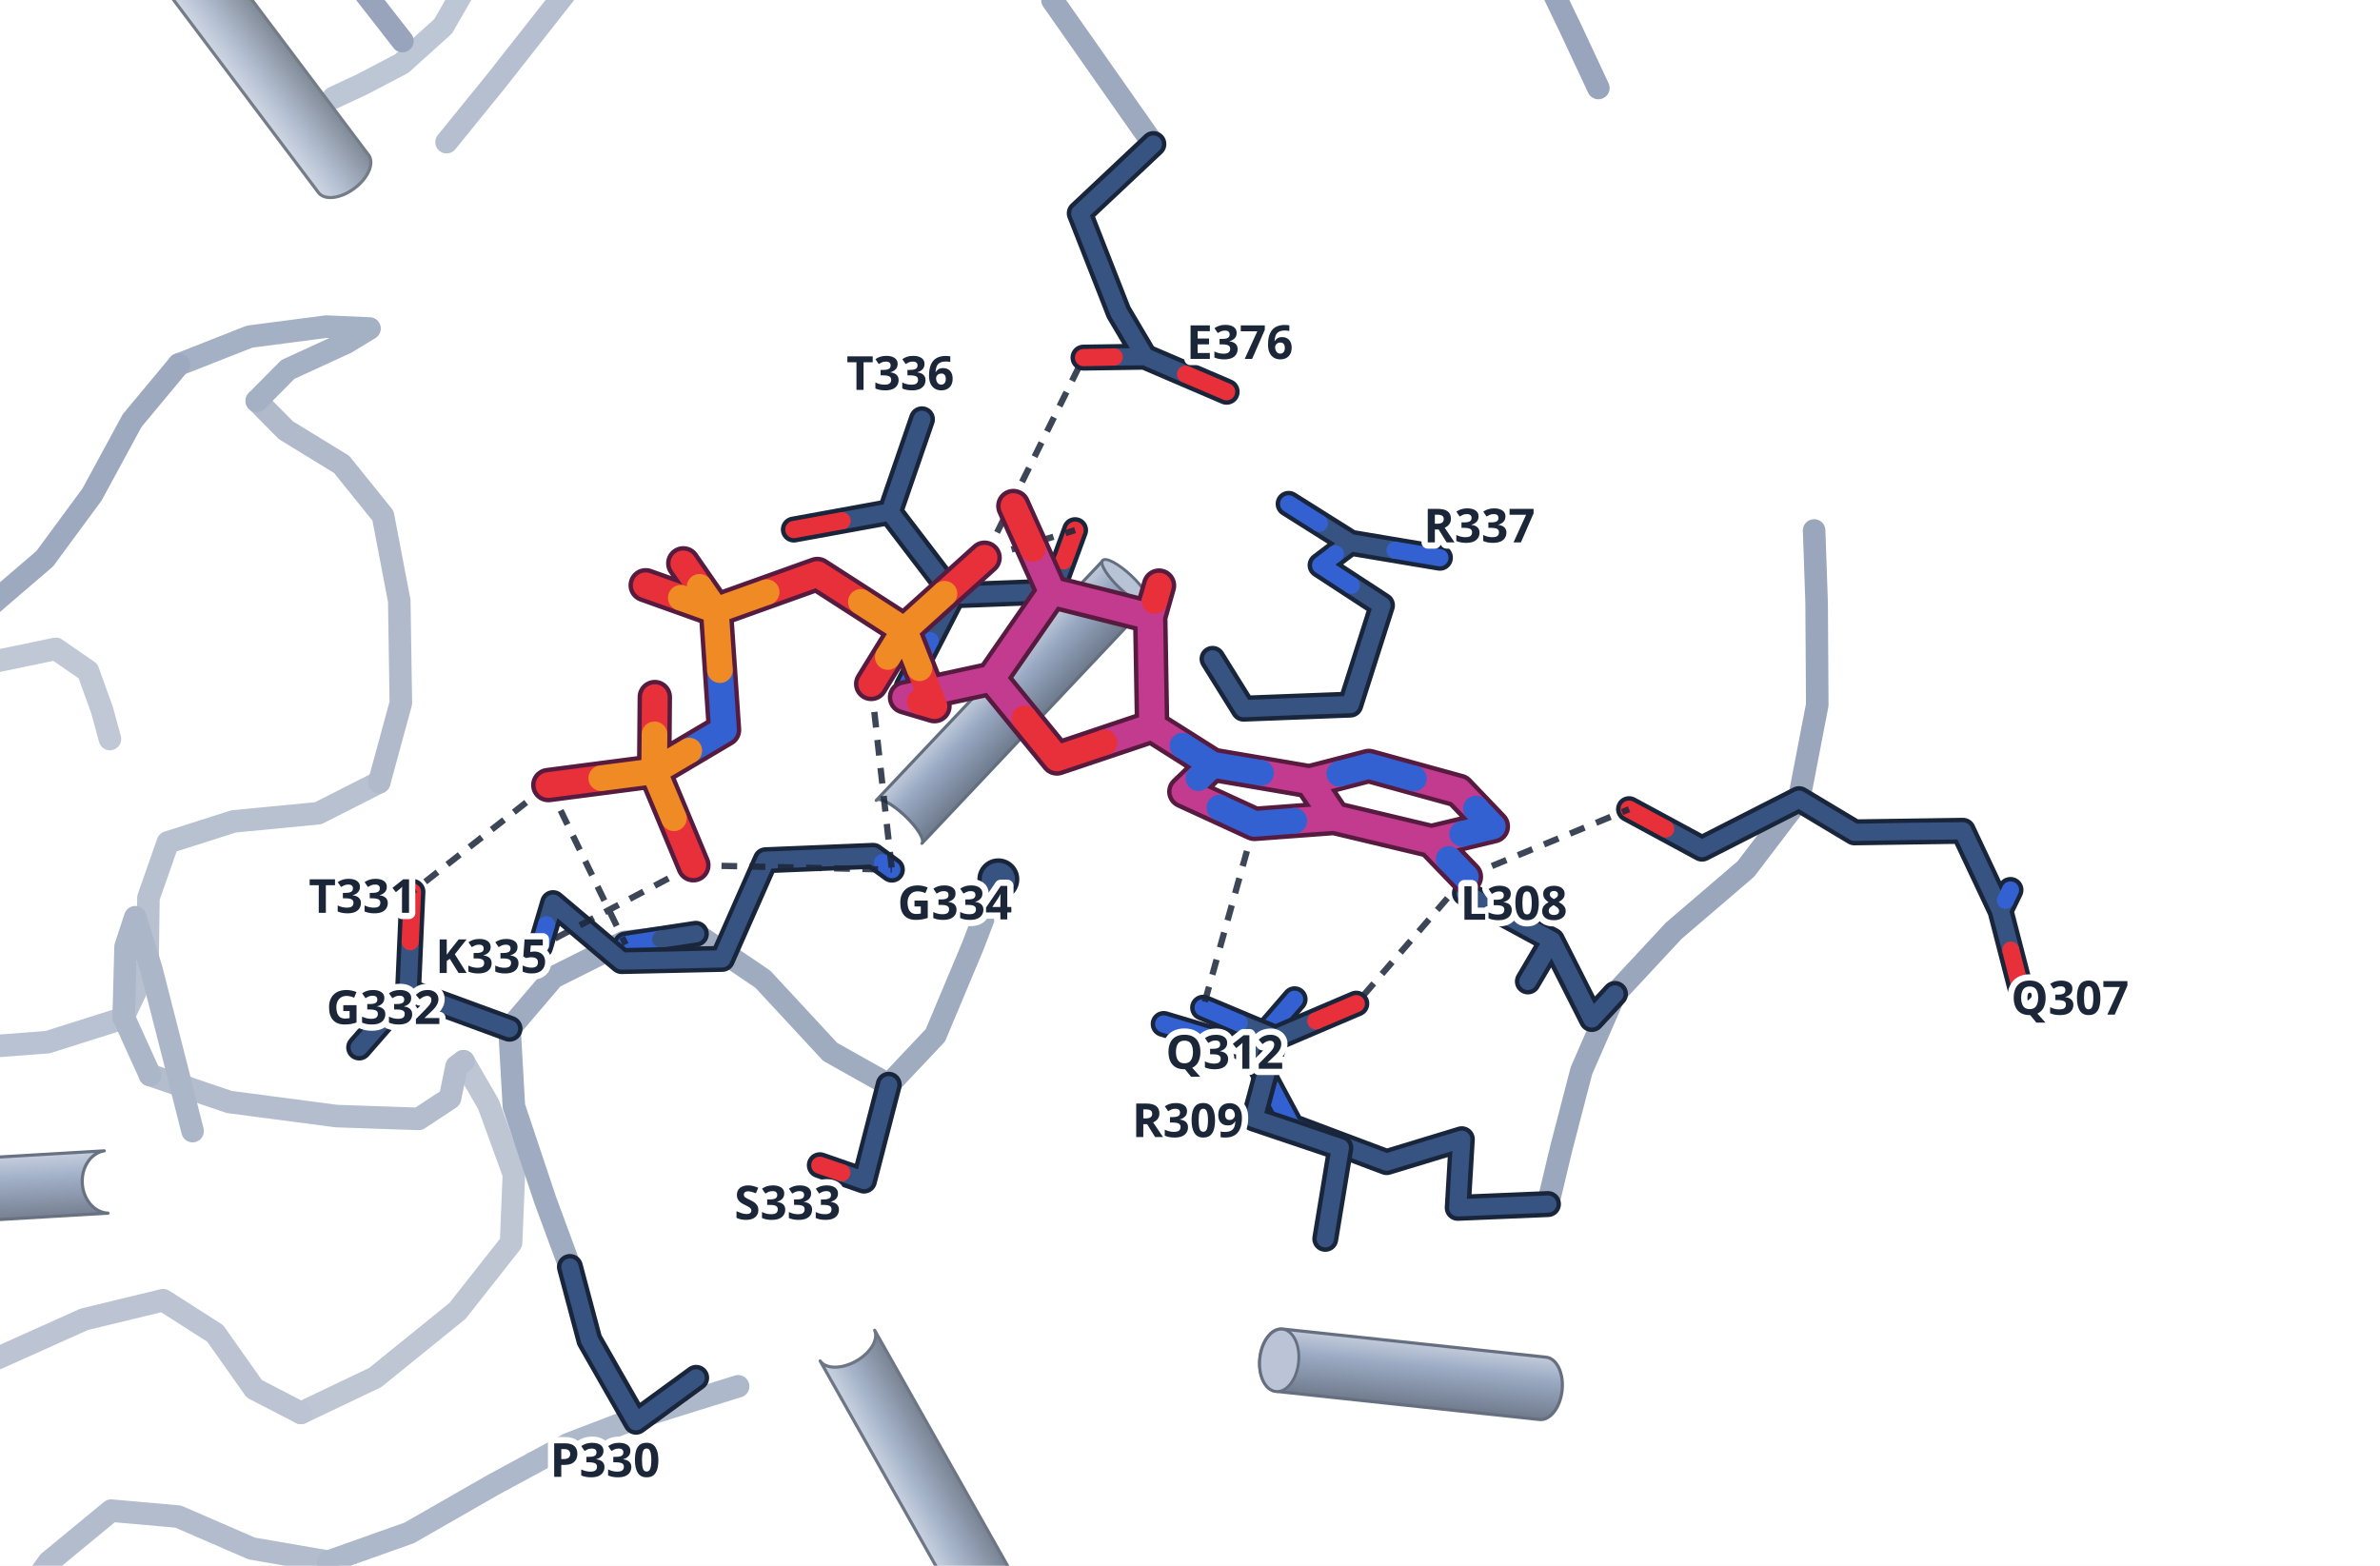
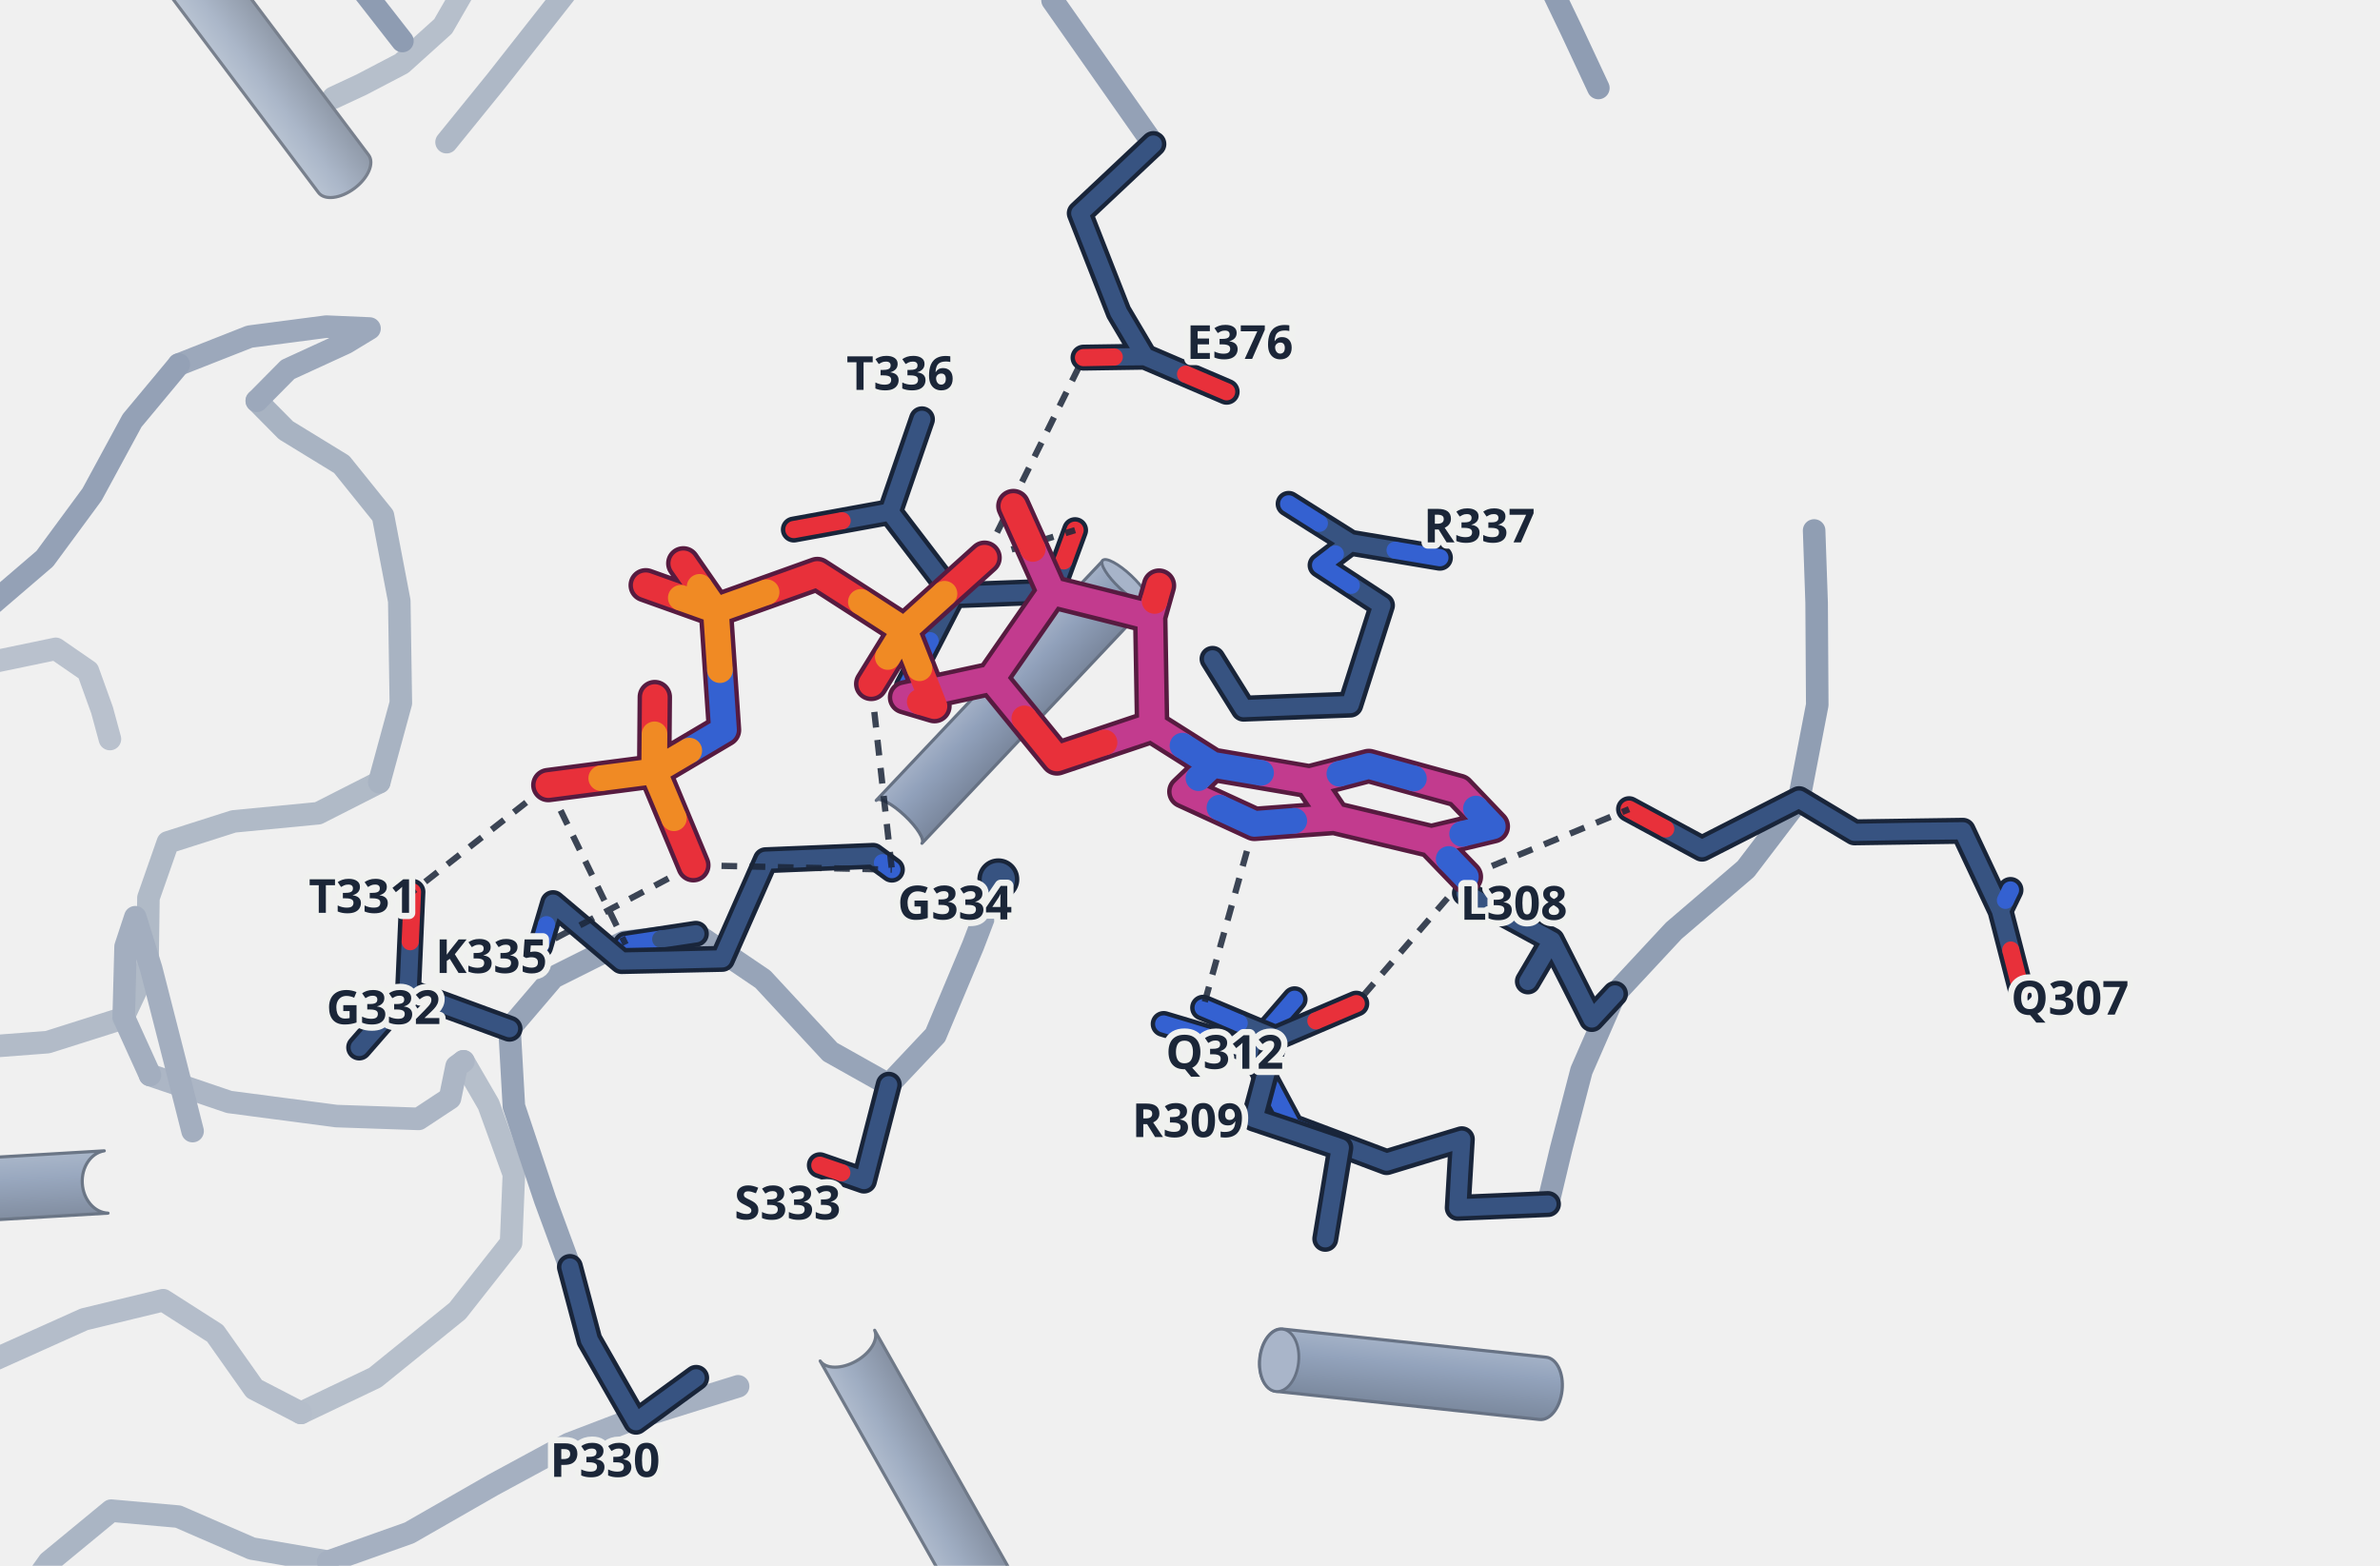
<svg xmlns="http://www.w3.org/2000/svg" width="760" height="500" viewBox="0 0 760 500" font-family="'Hiragino Sans','Hiragino Kaku Gothic ProN','Noto Sans JP','Yu Gothic',Meiryo,sans-serif">
-   <rect width="760" height="500" fill="#FFFFFF" />
  <defs>
    <clipPath id="site-clip">
      <rect width="760" height="500" />
    </clipPath>
  </defs>
  <g clip-path="url(#site-clip)">
-     <polyline points="35.1,236.0 32.6,226.8 28.1,214.3 17.8,207.2 -2.4,211.4 -28.5,221.0 -51.6,226.8" stroke="#c0c8d6" stroke-width="7.2" fill="none" stroke-linecap="round" stroke-linejoin="round" />
-     <polyline points="148.0,338.9 156.0,352.7 164.1,375.0 163.2,396.9 146.1,418.6 119.8,439.9 96.1,451.2" stroke="#bec6d4" stroke-width="7.2" fill="none" stroke-linecap="round" stroke-linejoin="round" />
-     <polyline points="180.2,-61.2 169.0,-44.1 155.1,-15.2 141.5,8.4 128.3,20.3 115.5,27.0 106.5,31.2" stroke="#bdc6d4" stroke-width="7.2" fill="none" stroke-linecap="round" stroke-linejoin="round" />
-     <polyline points="96.1,451.2 81.2,443.5 68.7,425.8 52.1,415.2 26.9,421.3 -2.5,434.5 -29.2,444.0" stroke="#bcc4d3" stroke-width="7.2" fill="none" stroke-linecap="round" stroke-linejoin="round" />
-     <polyline points="39.2,325.2 15.2,332.8 -16.3,335.2 -43.5,335.4 -62.3,333.2 -76.7,328.8 -86.4,325.4" stroke="#b9c2d2" stroke-width="7.2" fill="none" stroke-linecap="round" stroke-linejoin="round" />
-     <polyline points="121.1,249.8 101.6,259.7 74.6,262.3 53.6,269.0 47.4,286.7 47.1,308.5 39.2,325.2" stroke="#b8c1d0" stroke-width="7.2" fill="none" stroke-linecap="round" stroke-linejoin="round" />
-     <polyline points="-51.6,226.8 -69.7,224.1 -85.0,217.6 -95.4,212.6" stroke="#b7c1d0" stroke-width="7.2" fill="none" stroke-linecap="round" stroke-linejoin="round" />
-     <polyline points="-29.2,444.0 -52.3,444.7 -72.7,441.7 -86.7,439.2" stroke="#b6bfcf" stroke-width="7.2" fill="none" stroke-linecap="round" stroke-linejoin="round" />
-     <polyline points="142.6,45.4 158.5,25.8 180.2,-1.8 194.5,-25.4 195.5,-43.8 189.2,-58.3 180.2,-61.2" stroke="#b6bfcf" stroke-width="7.2" fill="none" stroke-linecap="round" stroke-linejoin="round" />
-     <polyline points="47.9,343.3 73.2,351.9 107.4,356.4 133.7,357.3 143.7,350.7 145.8,340.5 148.0,338.9" stroke="#b3bdce" stroke-width="7.2" fill="none" stroke-linecap="round" stroke-linejoin="round" />
-     <polyline points="104.8,498.7 80.4,494.5 56.9,484.3 35.5,482.4 15.6,498.8 -2.1,523.6 -14.3,541.7" stroke="#b2bccd" stroke-width="7.2" fill="none" stroke-linecap="round" stroke-linejoin="round" />
+     <polyline points="35.1,236.0 32.6,226.8 28.1,214.3 17.8,207.2 -2.4,211.4 -28.5,221.0 -51.6,226.8" stroke="#b9c1cd" stroke-width="7.2" fill="none" stroke-linecap="round" stroke-linejoin="round" />
+     <polyline points="148.0,338.9 156.0,352.7 164.1,375.0 163.2,396.9 146.1,418.6 119.8,439.9 96.1,451.2" stroke="#b6bfcb" stroke-width="7.2" fill="none" stroke-linecap="round" stroke-linejoin="round" />
+     <polyline points="180.2,-61.2 169.0,-44.1 155.1,-15.2 141.5,8.4 128.3,20.3 115.5,27.0 106.5,31.2" stroke="#b6bfcb" stroke-width="7.2" fill="none" stroke-linecap="round" stroke-linejoin="round" />
+     <polyline points="96.1,451.2 81.2,443.5 68.7,425.8 52.1,415.2 26.9,421.3 -2.5,434.5 -29.2,444.0" stroke="#b4bdca" stroke-width="7.2" fill="none" stroke-linecap="round" stroke-linejoin="round" />
+     <polyline points="39.2,325.2 15.2,332.8 -16.3,335.2 -43.5,335.4 -62.3,333.2 -76.7,328.8 -86.4,325.4" stroke="#b2bbc8" stroke-width="7.2" fill="none" stroke-linecap="round" stroke-linejoin="round" />
+     <polyline points="121.1,249.8 101.6,259.7 74.6,262.3 53.6,269.0 47.4,286.7 47.1,308.5 39.2,325.2" stroke="#b0bac7" stroke-width="7.2" fill="none" stroke-linecap="round" stroke-linejoin="round" />
+     <polyline points="-51.6,226.8 -69.7,224.1 -85.0,217.6 -95.4,212.6" stroke="#b0b9c7" stroke-width="7.2" fill="none" stroke-linecap="round" stroke-linejoin="round" />
+     <polyline points="-29.2,444.0 -52.3,444.7 -72.7,441.7 -86.7,439.2" stroke="#aeb8c6" stroke-width="7.2" fill="none" stroke-linecap="round" stroke-linejoin="round" />
+     <polyline points="142.6,45.4 158.5,25.8 180.2,-1.8 194.5,-25.4 195.5,-43.8 189.2,-58.3 180.2,-61.2" stroke="#aeb8c6" stroke-width="7.2" fill="none" stroke-linecap="round" stroke-linejoin="round" />
+     <polyline points="47.9,343.3 73.2,351.9 107.4,356.4 133.7,357.3 143.7,350.7 145.8,340.5 148.0,338.9" stroke="#acb6c5" stroke-width="7.2" fill="none" stroke-linecap="round" stroke-linejoin="round" />
+     <polyline points="104.8,498.7 80.4,494.5 56.9,484.3 35.5,482.4 15.6,498.8 -2.1,523.6 -14.3,541.7" stroke="#aab5c4" stroke-width="7.2" fill="none" stroke-linecap="round" stroke-linejoin="round" />
    <defs>
      <linearGradient id="c5" gradientUnits="userSpaceOnUse" x1="37.9" y1="-23.3" x2="53.9" y2="-35.3">
-         <stop offset="0" stop-color="#d0d7e3" />
-         <stop offset="0.35" stop-color="#b3bfd2" />
-         <stop offset="1" stop-color="#818a97" />
+         <stop offset="0" stop-color="#b8c3d2" />
+         <stop offset="0.35" stop-color="#abb7c9" />
+         <stop offset="1" stop-color="#909aa9" />
      </linearGradient>
    </defs>
-     <path d="M-25.9,-108.2 L101.7,61.5 A5.8,10.0 53.1 0 0 117.7,49.5 L-9.9,-120.2 A5.8,10.0 53.1 0 0 -25.9,-108.2 Z" fill="url(#c5)" stroke="#747c88" stroke-width="1" stroke-linejoin="round" />
-     <ellipse cx="-17.9" cy="-114.2" rx="5.8" ry="10.0" transform="rotate(53.1 -17.9 -114.2)" fill="#cad2e0" stroke="#747c88" stroke-width="0.9" />
-     <polyline points="82.0,128.0 91.3,137.4 109.1,148.3 122.3,164.7 127.5,191.9 128.0,224.5 121.1,249.8" stroke="#b0bacb" stroke-width="7.2" fill="none" stroke-linecap="round" stroke-linejoin="round" />
-     <polyline points="235.7,442.7 222.5,446.8 203.3,452.8 181.6,461.1 157.4,474.2 130.7,489.5 104.8,498.7" stroke="#adb8ca" stroke-width="7.2" fill="none" stroke-linecap="round" stroke-linejoin="round" />
-     <polyline points="61.5,361.2 55.9,339.1 48.3,309.4 43.2,292.9 40.1,302.3 39.5,324.8 47.9,343.3" stroke="#abb6c8" stroke-width="7.2" fill="none" stroke-linecap="round" stroke-linejoin="round" />
-     <polyline points="57.1,116.4 79.7,107.5 104.2,104.3 118.0,104.9 110.4,109.5 91.9,118.0 82.0,128.0" stroke="#a4b0c4" stroke-width="7.2" fill="none" stroke-linecap="round" stroke-linejoin="round" />
+     <path d="M-25.9,-108.2 L101.7,61.5 A5.8,10.0 53.1 0 0 117.7,49.5 L-9.9,-120.2 A5.8,10.0 53.1 0 0 -25.9,-108.2 Z" fill="url(#c5)" stroke="#78808d" stroke-width="1" stroke-linejoin="round" />
+     <ellipse cx="-17.9" cy="-114.2" rx="5.8" ry="10.0" transform="rotate(53.1 -17.9 -114.2)" fill="#bcc5d4" stroke="#78808d" stroke-width="0.9" />
+     <polyline points="82.0,128.0 91.3,137.4 109.1,148.3 122.3,164.7 127.5,191.9 128.0,224.5 121.1,249.8" stroke="#a8b3c2" stroke-width="7.2" fill="none" stroke-linecap="round" stroke-linejoin="round" />
+     <polyline points="235.7,442.7 222.5,446.8 203.3,452.8 181.6,461.1 157.4,474.2 130.7,489.5 104.8,498.7" stroke="#a5b0c1" stroke-width="7.2" fill="none" stroke-linecap="round" stroke-linejoin="round" />
+     <polyline points="61.5,361.2 55.9,339.1 48.3,309.4 43.2,292.9 40.1,302.3 39.5,324.8 47.9,343.3" stroke="#a3aebf" stroke-width="7.2" fill="none" stroke-linecap="round" stroke-linejoin="round" />
+     <polyline points="57.1,116.4 79.7,107.5 104.2,104.3 118.0,104.9 110.4,109.5 91.9,118.0 82.0,128.0" stroke="#9ca8bb" stroke-width="7.2" fill="none" stroke-linecap="round" stroke-linejoin="round" />
    <defs>
      <linearGradient id="c4" gradientUnits="userSpaceOnUse" x1="316.1" y1="530.5" x2="333.5" y2="520.7">
-         <stop offset="0" stop-color="#c8d1df" />
-         <stop offset="0.35" stop-color="#a7b5cb" />
-         <stop offset="1" stop-color="#788292" />
+         <stop offset="0" stop-color="#aebacc" />
+         <stop offset="0.35" stop-color="#9fadc2" />
+         <stop offset="1" stop-color="#8691a3" />
      </linearGradient>
    </defs>
-     <path d="M370.2,626.5 L261.9,434.6 A6.0,10.0 -119.4 0 0 279.3,424.8 L387.6,616.7 A6.0,10.0 -119.4 0 0 370.2,626.5 Z" fill="url(#c4)" stroke="#6d7684" stroke-width="1" stroke-linejoin="round" />
-     <ellipse cx="378.9" cy="621.6" rx="6.0" ry="10.0" transform="rotate(-119.4 378.9 621.6)" fill="#c1cbdb" stroke="#6d7684" stroke-width="0.9" />
-     <polyline points="-172.9,164.8 -150.1,155.6 -118.1,143.9 -90.7,142.5 -74.6,163.1 -63.1,194.0 -49.1,213.2" stroke="#a1adc2" stroke-width="7.2" fill="none" stroke-linecap="round" stroke-linejoin="round" />
-     <polyline points="222.2,298.2 243.6,312.7 265.1,335.9 283.8,346.4 298.7,330.6 310.7,302.0 318.8,280.8" stroke="#9facc0" stroke-width="7.2" fill="none" stroke-linecap="round" stroke-linejoin="round" />
+     <path d="M370.2,626.5 L261.9,434.6 A6.0,10.0 -119.4 0 0 279.3,424.8 L387.6,616.7 A6.0,10.0 -119.4 0 0 370.2,626.5 Z" fill="url(#c4)" stroke="#6f7988" stroke-width="1" stroke-linejoin="round" />
+     <ellipse cx="378.9" cy="621.6" rx="6.0" ry="10.0" transform="rotate(-119.4 378.9 621.6)" fill="#b2bdce" stroke="#6f7988" stroke-width="0.9" />
+     <polyline points="-172.9,164.8 -150.1,155.6 -118.1,143.9 -90.7,142.5 -74.6,163.1 -63.1,194.0 -49.1,213.2" stroke="#99a5b9" stroke-width="7.2" fill="none" stroke-linecap="round" stroke-linejoin="round" />
+     <polyline points="222.2,298.2 243.6,312.7 265.1,335.9 283.8,346.4 298.7,330.6 310.7,302.0 318.8,280.8" stroke="#97a4b8" stroke-width="7.2" fill="none" stroke-linecap="round" stroke-linejoin="round" />
    <defs>
      <linearGradient id="c6" gradientUnits="userSpaceOnUse" x1="-40.5" y1="371.8" x2="-39.4" y2="391.8">
-         <stop offset="0" stop-color="#c5cedd" />
-         <stop offset="0.35" stop-color="#a2b0c8" />
-         <stop offset="1" stop-color="#757f90" />
+         <stop offset="0" stop-color="#a9b6c9" />
+         <stop offset="0.35" stop-color="#99a8bf" />
+         <stop offset="1" stop-color="#818da0" />
      </linearGradient>
    </defs>
-     <path d="M-114.4,376.2 L33.3,367.5 A8.3,10.0 -3.4 0 0 34.5,387.4 L-113.2,396.1 A8.3,10.0 -3.4 0 0 -114.4,376.2 Z" fill="url(#c6)" stroke="#697282" stroke-width="1" stroke-linejoin="round" />
-     <ellipse cx="-113.8" cy="386.2" rx="8.3" ry="10.0" transform="rotate(-3.4 -113.8 386.2)" fill="#bec8d8" stroke="#697282" stroke-width="0.9" />
-     <polyline points="182.0,404.6 174.1,383.2 164.1,353.3 162.7,328.5 176.7,312.1 199.3,300.8 222.2,298.2" stroke="#9eabc0" stroke-width="7.2" fill="none" stroke-linecap="round" stroke-linejoin="round" />
-     <polyline points="-49.1,213.2 -28.8,210.4 -6.1,195.9 14.3,178.4 29.4,157.9 42.2,134.3 57.1,116.4" stroke="#9da9bf" stroke-width="7.2" fill="none" stroke-linecap="round" stroke-linejoin="round" />
-     <polyline points="336.1,0.1 368.3,46.0" stroke="#9ca9be" stroke-width="7.2" fill="none" stroke-linecap="round" stroke-linejoin="round" />
+     <path d="M-114.4,376.2 L33.3,367.5 A8.3,10.0 -3.4 0 0 34.5,387.4 L-113.2,396.1 A8.3,10.0 -3.4 0 0 -114.4,376.2 Z" fill="url(#c6)" stroke="#6b7686" stroke-width="1" stroke-linejoin="round" />
+     <ellipse cx="-113.8" cy="386.2" rx="8.3" ry="10.0" transform="rotate(-3.4 -113.8 386.2)" fill="#adb9cc" stroke="#6b7686" stroke-width="0.9" />
+     <polyline points="182.0,404.6 174.1,383.2 164.1,353.3 162.7,328.5 176.7,312.1 199.3,300.8 222.2,298.2" stroke="#96a3b7" stroke-width="7.2" fill="none" stroke-linecap="round" stroke-linejoin="round" />
+     <polyline points="-49.1,213.2 -28.8,210.4 -6.1,195.9 14.3,178.4 29.4,157.9 42.2,134.3 57.1,116.4" stroke="#94a1b6" stroke-width="7.2" fill="none" stroke-linecap="round" stroke-linejoin="round" />
+     <polyline points="336.1,0.1 368.3,46.0" stroke="#94a1b6" stroke-width="7.2" fill="none" stroke-linecap="round" stroke-linejoin="round" />
    <defs>
      <linearGradient id="c3" gradientUnits="userSpaceOnUse" x1="275.0" y1="-42.2" x2="277.6" y2="-22.3">
-         <stop offset="0" stop-color="#c3ccdc" />
-         <stop offset="0.35" stop-color="#9eadc6" />
-         <stop offset="1" stop-color="#727d8f" />
+         <stop offset="0" stop-color="#a7b3c8" />
+         <stop offset="0.35" stop-color="#96a5bd" />
+         <stop offset="1" stop-color="#7e8b9f" />
      </linearGradient>
    </defs>
-     <path d="M205.3,-33.3 L344.8,-51.0 A5.0,10.0 -7.2 0 0 347.3,-31.2 L207.8,-13.4 A5.0,10.0 -7.2 0 0 205.3,-33.3 Z" fill="url(#c3)" stroke="#677081" stroke-width="1" stroke-linejoin="round" />
-     <ellipse cx="206.6" cy="-23.4" rx="5.0" ry="10.0" transform="rotate(-7.2 206.6 -23.4)" fill="#bbc6d7" stroke="#677081" stroke-width="0.9" />
-     <polyline points="515.7,317.4 505.0,341.9 498.5,366.9 494.3,384.5" stroke="#9aa7bd" stroke-width="7.2" fill="none" stroke-linecap="round" stroke-linejoin="round" />
-     <polyline points="579.3,169.4 580.1,192.5 580.3,225.1 574.5,255.2 557.5,277.5 534.5,297.2 515.7,317.4" stroke="#99a6bc" stroke-width="7.2" fill="none" stroke-linecap="round" stroke-linejoin="round" />
-     <polyline points="428.4,-65.2 441.2,-59.4 459.1,-50.4 475.7,-37.3 489.5,-15.9 501.8,9.7 510.4,28.1" stroke="#98a5bc" stroke-width="7.2" fill="none" stroke-linecap="round" stroke-linejoin="round" />
+     <path d="M205.3,-33.3 L344.8,-51.0 A5.0,10.0 -7.2 0 0 347.3,-31.2 L207.8,-13.4 A5.0,10.0 -7.2 0 0 205.3,-33.3 Z" fill="url(#c3)" stroke="#697384" stroke-width="1" stroke-linejoin="round" />
+     <ellipse cx="206.6" cy="-23.4" rx="5.0" ry="10.0" transform="rotate(-7.2 206.6 -23.4)" fill="#abb7ca" stroke="#697384" stroke-width="0.9" />
+     <polyline points="515.7,317.4 505.0,341.9 498.5,366.9 494.3,384.5" stroke="#929fb4" stroke-width="7.2" fill="none" stroke-linecap="round" stroke-linejoin="round" />
+     <polyline points="579.3,169.4 580.1,192.5 580.3,225.1 574.5,255.2 557.5,277.5 534.5,297.2 515.7,317.4" stroke="#909eb3" stroke-width="7.2" fill="none" stroke-linecap="round" stroke-linejoin="round" />
+     <polyline points="428.4,-65.2 441.2,-59.4 459.1,-50.4 475.7,-37.3 489.5,-15.9 501.8,9.7 510.4,28.1" stroke="#8f9db3" stroke-width="7.2" fill="none" stroke-linecap="round" stroke-linejoin="round" />
    <defs>
      <linearGradient id="c1" gradientUnits="userSpaceOnUse" x1="451.6" y1="428.9" x2="449.5" y2="448.8">
-         <stop offset="0" stop-color="#c2cbda" />
-         <stop offset="0.35" stop-color="#9cabc4" />
-         <stop offset="1" stop-color="#707b8d" />
+         <stop offset="0" stop-color="#a4b2c7" />
+         <stop offset="0.35" stop-color="#93a3bc" />
+         <stop offset="1" stop-color="#7b899e" />
      </linearGradient>
    </defs>
-     <path d="M493.7,433.4 L409.5,424.4 A6.2,10.0 -173.9 0 0 407.4,444.3 L491.6,453.3 A6.2,10.0 -173.9 0 0 493.7,433.4 Z" fill="url(#c1)" stroke="#656f7f" stroke-width="1" stroke-linejoin="round" />
-     <ellipse cx="408.5" cy="434.4" rx="6.2" ry="10.0" transform="rotate(-173.9 408.5 434.4)" fill="#bac4d6" stroke="#656f7f" stroke-width="0.9" />
-     <polyline points="79.5,-49.7 128.5,13.1" stroke="#97a4bb" stroke-width="7.2" fill="none" stroke-linecap="round" stroke-linejoin="round" />
+     <path d="M493.7,433.4 L409.5,424.4 A6.2,10.0 -173.9 0 0 407.4,444.3 L491.6,453.3 A6.2,10.0 -173.9 0 0 493.7,433.4 Z" fill="url(#c1)" stroke="#677284" stroke-width="1" stroke-linejoin="round" />
+     <ellipse cx="408.5" cy="434.4" rx="6.2" ry="10.0" transform="rotate(-173.9 408.5 434.4)" fill="#a9b5c9" stroke="#677284" stroke-width="0.9" />
+     <polyline points="79.5,-49.7 128.5,13.1" stroke="#8e9cb2" stroke-width="7.2" fill="none" stroke-linecap="round" stroke-linejoin="round" />
    <defs>
      <linearGradient id="c2" gradientUnits="userSpaceOnUse" x1="316.0" y1="217.3" x2="330.5" y2="231.0">
-         <stop offset="0" stop-color="#c0cada" />
-         <stop offset="0.35" stop-color="#99a9c3" />
-         <stop offset="1" stop-color="#6e7a8c" />
+         <stop offset="0" stop-color="#a3b0c6" />
+         <stop offset="0.35" stop-color="#91a1bb" />
+         <stop offset="1" stop-color="#7a879d" />
      </linearGradient>
    </defs>
-     <path d="M279.8,255.6 L352.2,179.0 A2.7,10.0 -46.7 0 0 366.7,192.7 L294.4,269.3 A2.7,10.0 -46.7 0 0 279.8,255.6 Z" fill="url(#c2)" stroke="#636e7f" stroke-width="1" stroke-linejoin="round" />
-     <ellipse cx="359.4" cy="185.8" rx="2.7" ry="10.0" transform="rotate(-46.7 359.4 185.8)" fill="#b8c3d5" stroke="#636e7f" stroke-width="0.9" />
+     <path d="M279.8,255.6 L352.2,179.0 A2.7,10.0 -46.7 0 0 366.7,192.7 L294.4,269.3 A2.7,10.0 -46.7 0 0 279.8,255.6 Z" fill="url(#c2)" stroke="#667183" stroke-width="1" stroke-linejoin="round" />
+     <ellipse cx="359.4" cy="185.8" rx="2.7" ry="10.0" transform="rotate(-46.7 359.4 185.8)" fill="#a7b4c9" stroke="#667183" stroke-width="0.9" />
    <g fill="none" stroke-linecap="round" stroke-linejoin="round">
      <path d="M199.8,301.6L222.2,298.2" stroke="#19253a" stroke-width="8.3" />
      <path d="M199.8,301.6L211.0,299.9" stroke="#3461D1" stroke-width="5.5" />
      <path d="M211.0,299.9L222.2,298.2" stroke="#375381" stroke-width="5.5" />
      <path d="M399.4,335.3L413.4,319.1M399.4,335.3L371.6,327.0M412.5,359.7L399.4,335.3M442.8,371.1L412.5,359.7M466.8,363.8L442.8,371.1M465.5,385.7L466.8,363.8M494.3,384.5L465.5,385.7" stroke="#19253a" stroke-width="8.3" />
      <path d="M399.4,335.3L406.4,327.2M399.4,335.3L385.5,331.2M406.0,347.5L399.4,335.3M442.8,371.1L427.7,365.4M466.8,363.8L454.8,367.4M454.8,367.4L442.8,371.1M465.5,385.7L466.1,374.7M466.1,374.7L466.8,363.8M494.3,384.5L479.9,385.1M479.9,385.1L465.5,385.7" stroke="#375381" stroke-width="5.5" />
      <path d="M406.4,327.2L413.4,319.1M385.5,331.2L371.6,327.0M412.5,359.7L406.0,347.5M427.7,365.4L412.5,359.7" stroke="#3461D1" stroke-width="5.5" />
      <path d="M130.3,316.6L114.7,334.5M130.3,316.6L131.7,284.8M162.7,328.5L130.3,316.6" stroke="#19253a" stroke-width="8.3" />
      <path d="M130.3,316.6L122.5,325.6M122.5,325.6L114.7,334.5M130.3,316.6L131.0,300.7M162.7,328.5L146.5,322.6M146.5,322.6L130.3,316.6" stroke="#375381" stroke-width="5.5" />
      <path d="M131.0,300.7L131.7,284.8" stroke="#E8303A" stroke-width="5.5" />
      <path d="M283.8,346.4L275.9,377.0M275.9,377.0L261.8,372.1" stroke="#19253a" stroke-width="8.3" />
      <path d="M283.8,346.4L279.8,361.7M279.8,361.7L275.9,377.0M275.9,377.0L268.8,374.5" stroke="#375381" stroke-width="5.5" />
      <path d="M268.8,374.5L261.8,372.1" stroke="#E8303A" stroke-width="5.5" />
      <path d="M431.2,173.3L411.5,160.9M431.2,173.3L459.8,178.1M421.7,180.5L431.2,173.3M441.3,193.3L421.7,180.5M431.2,225.0L441.3,193.3M397.1,226.3L431.2,225.0M387.2,210.4L397.1,226.3" stroke="#19253a" stroke-width="8.3" />
      <path d="M431.2,173.3L421.3,167.1M431.2,173.3L445.5,175.7M426.4,176.9L431.2,173.3M441.3,193.3L431.5,186.9M431.2,225.0L436.2,209.2M436.2,209.2L441.3,193.3M397.1,226.3L414.1,225.6M414.1,225.6L431.2,225.0M387.2,210.4L392.1,218.3M392.1,218.3L397.1,226.3" stroke="#375381" stroke-width="5.5" />
      <path d="M421.3,167.1L411.5,160.9M445.5,175.7L459.8,178.1M421.7,180.5L426.4,176.9M431.5,186.9L421.7,180.5" stroke="#3461D1" stroke-width="5.5" />
      <circle cx="318.8" cy="280.8" r="6.0" fill="#375381" stroke="#19253a" stroke-width="1.4" />
      <path d="M188.2,427.9L203.1,454.0M182.0,404.6L188.2,427.9M203.1,454.0L222.3,440.0" stroke="#19253a" stroke-width="8.3" />
      <path d="M188.2,427.9L195.6,441.0M195.6,441.0L203.1,454.0M182.0,404.6L185.1,416.2M185.1,416.2L188.2,427.9M203.1,454.0L212.7,447.0M212.7,447.0L222.3,440.0" stroke="#375381" stroke-width="5.5" />
      <path d="M592.2,265.8L626.8,265.3M626.8,265.3L638.8,290.8M574.5,255.2L592.2,265.8M638.8,290.8L645.3,316.0M543.5,271.0L520.2,258.4M574.5,255.2L543.5,271.0M638.8,290.8L642.0,284.2" stroke="#19253a" stroke-width="8.3" />
      <path d="M592.2,265.8L609.5,265.5M609.5,265.5L626.8,265.3M626.8,265.3L632.8,278.0M632.8,278.0L638.8,290.8M574.5,255.2L583.3,260.5M583.3,260.5L592.2,265.8M638.8,290.8L642.1,303.4M543.5,271.0L531.9,264.7M574.5,255.2L559.0,263.1M559.0,263.1L543.5,271.0M638.8,290.8L640.4,287.5" stroke="#375381" stroke-width="5.5" />
      <path d="M642.1,303.4L645.3,316.0M531.9,264.7L520.2,258.4" stroke="#E8303A" stroke-width="5.5" />
      <path d="M640.4,287.5L642.0,284.2" stroke="#3461D1" stroke-width="5.5" />
      <path d="M365.6,113.9L346.0,114.2M365.6,113.9L391.7,125.1M357.2,99.7L365.6,113.9M368.3,46.0L344.8,68.1M344.8,68.1L357.2,99.7" stroke="#19253a" stroke-width="8.3" />
      <path d="M365.6,113.9L355.8,114.0M365.6,113.9L378.6,119.5M357.2,99.7L361.4,106.8M361.4,106.8L365.6,113.9M368.3,46.0L356.6,57.1M356.6,57.1L344.8,68.1M344.8,68.1L351.0,83.9M351.0,83.9L357.2,99.7" stroke="#375381" stroke-width="5.5" />
      <path d="M355.8,114.0L346.0,114.2M378.6,119.5L391.7,125.1" stroke="#E8303A" stroke-width="5.5" />
      <path d="M407.3,331.5L384.2,321.8M407.3,331.5L433.1,320.5M400.4,357.2L407.3,331.5M428.0,366.5L400.4,357.2M423.2,395.6L428.0,366.5" stroke="#19253a" stroke-width="8.3" />
      <path d="M407.3,331.5L395.7,326.7M407.3,331.5L420.2,326.0M400.4,357.2L403.8,344.4M403.8,344.4L407.3,331.5M428.0,366.5L414.2,361.8M414.2,361.8L400.4,357.2M423.2,395.6L425.6,381.1M425.6,381.1L428.0,366.5" stroke="#375381" stroke-width="5.5" />
      <path d="M395.7,326.7L384.2,321.8" stroke="#3461D1" stroke-width="5.5" />
      <path d="M420.2,326.0L433.1,320.5" stroke="#E8303A" stroke-width="5.5" />
      <path d="M336.1,188.9L343.3,169.3M304.5,190.1L336.1,188.9M284.2,163.5L253.5,169.1M304.5,190.1L284.2,163.5M289.6,219.1L304.5,190.1M284.2,163.5L294.4,133.9" stroke="#19253a" stroke-width="8.3" />
      <path d="M336.1,188.9L339.7,179.1M304.5,190.1L320.3,189.5M320.3,189.5L336.1,188.9M284.2,163.5L268.9,166.3M304.5,190.1L294.3,176.8M294.3,176.8L284.2,163.5M297.0,204.6L304.5,190.1M284.2,163.5L289.3,148.7M289.3,148.7L294.4,133.9" stroke="#375381" stroke-width="5.5" />
      <path d="M339.7,179.1L343.3,169.3M268.9,166.3L253.5,169.1" stroke="#E8303A" stroke-width="5.5" />
      <path d="M289.6,219.1L297.0,204.6" stroke="#3461D1" stroke-width="5.5" />
      <path d="M176.6,288.4L172.5,302.2M284.8,277.7L278.8,273.3M278.8,273.3L244.5,274.7M244.5,274.7L230.6,306.2M198.5,306.9L176.6,288.4M230.6,306.2L198.5,306.9" stroke="#19253a" stroke-width="8.3" />
      <path d="M176.6,288.4L174.5,295.3M281.8,275.5L278.8,273.3M278.8,273.3L261.6,274.0M261.6,274.0L244.5,274.7M244.5,274.7L237.5,290.4M237.5,290.4L230.6,306.2M198.5,306.9L187.6,297.7M187.6,297.7L176.6,288.4M230.6,306.2L214.5,306.6M214.5,306.6L198.5,306.9" stroke="#375381" stroke-width="5.5" />
      <path d="M174.5,295.3L172.5,302.2M284.8,277.7L281.8,275.5" stroke="#3461D1" stroke-width="5.5" />
      <path d="M515.7,317.4L508.3,325.4M508.3,325.4L495.6,300.3M495.6,300.3L467.8,285.2M495.6,300.3L487.9,313.4" stroke="#19253a" stroke-width="8.3" />
      <path d="M515.7,317.4L512.0,321.4M512.0,321.4L508.3,325.4M508.3,325.4L502.0,312.8M502.0,312.8L495.6,300.3M495.6,300.3L481.7,292.8M481.7,292.8L467.8,285.2M495.6,300.3L491.8,306.8M491.8,306.8L487.9,313.4" stroke="#375381" stroke-width="5.5" />
    </g>
    <path d="M221.4,276.3L284.8,277.7M221.4,276.3L172.5,302.2M175.1,250.7L199.8,301.6M175.1,250.7L131.7,284.8M278.2,218.4L284.8,277.7M278.2,218.4L289.6,219.1M314.4,178.1L346.0,114.2M314.4,178.1L343.3,169.3M400.6,263.1L384.2,321.8M468.1,280.0L433.1,320.5M468.1,280.0L520.2,258.4" stroke="#1B2638" stroke-width="2" stroke-dasharray="5 4" fill="none" opacity="0.85" />
    <g fill="none" stroke-linecap="round" stroke-linejoin="round">
      <path d="M367.3,196.9L370.1,187.0M367.3,196.9L367.9,232.0M337.5,242.2L367.9,232.0M465.8,252.5L437.1,244.6M316.7,216.7L337.5,242.2M335.9,189.0L367.3,196.9M335.9,189.0L323.6,161.6M316.7,216.7L335.9,189.0M437.1,244.6L418.2,249.5M367.9,232.0L387.2,244.2M289.0,222.7L316.7,216.7M476.7,263.9L465.8,252.5M387.2,244.2L418.2,249.5M426.1,261.2L418.2,249.5M298.4,225.5L289.0,222.7M387.2,244.2L378.2,252.8M457.1,268.6L476.7,263.9M426.1,261.2L457.1,268.6M228.6,194.9L206.2,186.9M400.6,263.1L426.1,261.2M378.2,252.8L400.6,263.1M288.8,201.2L298.4,225.5M228.6,194.9L261.0,183.3M457.1,268.6L468.1,280.0M288.8,201.2L261.0,183.3M228.6,194.9L231.2,233.1M288.8,201.2L314.4,178.1M228.6,194.9L218.2,179.9M208.9,246.3L231.2,233.1M288.8,201.2L278.2,218.4M208.9,246.3L175.1,250.7M208.9,246.3L221.4,276.3M208.9,246.3L209.1,222.6" stroke="#571b40" stroke-width="11.0" />
      <path d="M367.3,196.9L368.7,191.9M367.3,196.9L367.6,214.4M367.6,214.4L367.9,232.0M352.7,237.1L367.9,232.0M465.8,252.5L451.5,248.6M316.7,216.7L327.1,229.4M335.9,189.0L351.6,192.9M351.6,192.9L367.3,196.9M335.9,189.0L329.8,175.3M316.7,216.7L326.3,202.8M326.3,202.8L335.9,189.0M427.7,247.1L418.2,249.5M367.9,232.0L377.6,238.1M289.0,222.7L302.8,219.7M302.8,219.7L316.7,216.7M471.3,258.2L465.8,252.5M402.7,246.8L418.2,249.5M426.1,261.2L422.2,255.4M422.2,255.4L418.2,249.5M293.7,224.1L289.0,222.7M382.7,248.5L378.2,252.8M457.1,268.6L466.9,266.3M426.1,261.2L441.6,264.9M441.6,264.9L457.1,268.6M413.3,262.1L426.1,261.2M378.2,252.8L389.4,257.9M457.1,268.6L462.6,274.3" stroke="#C23B8E" stroke-width="8.2" />
      <path d="M368.7,191.9L370.1,187.0M337.5,242.2L352.7,237.1M327.1,229.4L337.5,242.2M329.8,175.3L323.6,161.6M298.4,225.5L293.7,224.1M217.4,190.9L206.2,186.9M293.6,213.4L298.4,225.5M244.8,189.1L261.0,183.3M274.9,192.2L261.0,183.3M301.6,189.6L314.4,178.1M223.4,187.4L218.2,179.9M283.5,209.8L278.2,218.4M192.0,248.5L175.1,250.7M215.2,261.3L221.4,276.3M209.0,234.5L209.1,222.6" stroke="#E8303A" stroke-width="8.2" />
      <path d="M451.5,248.6L437.1,244.6M437.1,244.6L427.7,247.1M377.6,238.1L387.2,244.2M476.7,263.9L471.3,258.2M387.2,244.2L402.7,246.8M387.2,244.2L382.7,248.5M466.9,266.3L476.7,263.9M400.6,263.1L413.3,262.1M389.4,257.9L400.6,263.1M462.6,274.3L468.1,280.0M229.9,214.0L231.2,233.1M220.1,239.7L231.2,233.1" stroke="#3461D1" stroke-width="8.2" />
      <path d="M228.6,194.9L217.4,190.9M288.8,201.2L293.6,213.4M228.6,194.9L244.8,189.1M288.8,201.2L274.9,192.2M228.6,194.9L229.9,214.0M288.8,201.2L301.6,189.6M228.6,194.9L223.4,187.4M208.9,246.3L220.1,239.7M288.8,201.2L283.5,209.8M208.9,246.3L192.0,248.5M208.9,246.3L215.2,261.3M208.9,246.3L209.0,234.5" stroke="#F08A24" stroke-width="8.2" />
    </g>
-     <g font-size="15" font-weight="700" fill="#1B2638" stroke="#FFFFFF" stroke-width="4" paint-order="stroke" stroke-linejoin="round">
+     <g font-size="15" font-weight="700" fill="#1B2638" stroke="#F0F1EF" stroke-width="4" paint-order="stroke" stroke-linejoin="round">
      <text x="115.8" y="291.5" text-anchor="middle">T331</text>
      <text x="391.1" y="341.3" text-anchor="middle">Q312</text>
      <text x="156.9" y="310.7" text-anchor="middle">K335</text>
      <text x="661.0" y="324.0" text-anchor="middle">Q307</text>
      <text x="287.5" y="124.5" text-anchor="middle">T336</text>
      <text x="395.9" y="114.6" text-anchor="middle">E376</text>
      <text x="122.5" y="327.0" text-anchor="middle">G332</text>
      <text x="304.9" y="293.6" text-anchor="middle">G334</text>
      <text x="379.3" y="363.1" text-anchor="middle">R309</text>
      <text x="472.4" y="173.2" text-anchor="middle">R337</text>
      <text x="193.2" y="471.6" text-anchor="middle">P330</text>
      <text x="483.4" y="293.7" text-anchor="middle">L308</text>
      <text x="251.5" y="389.4" text-anchor="middle">S333</text>
    </g>
  </g>
</svg>
